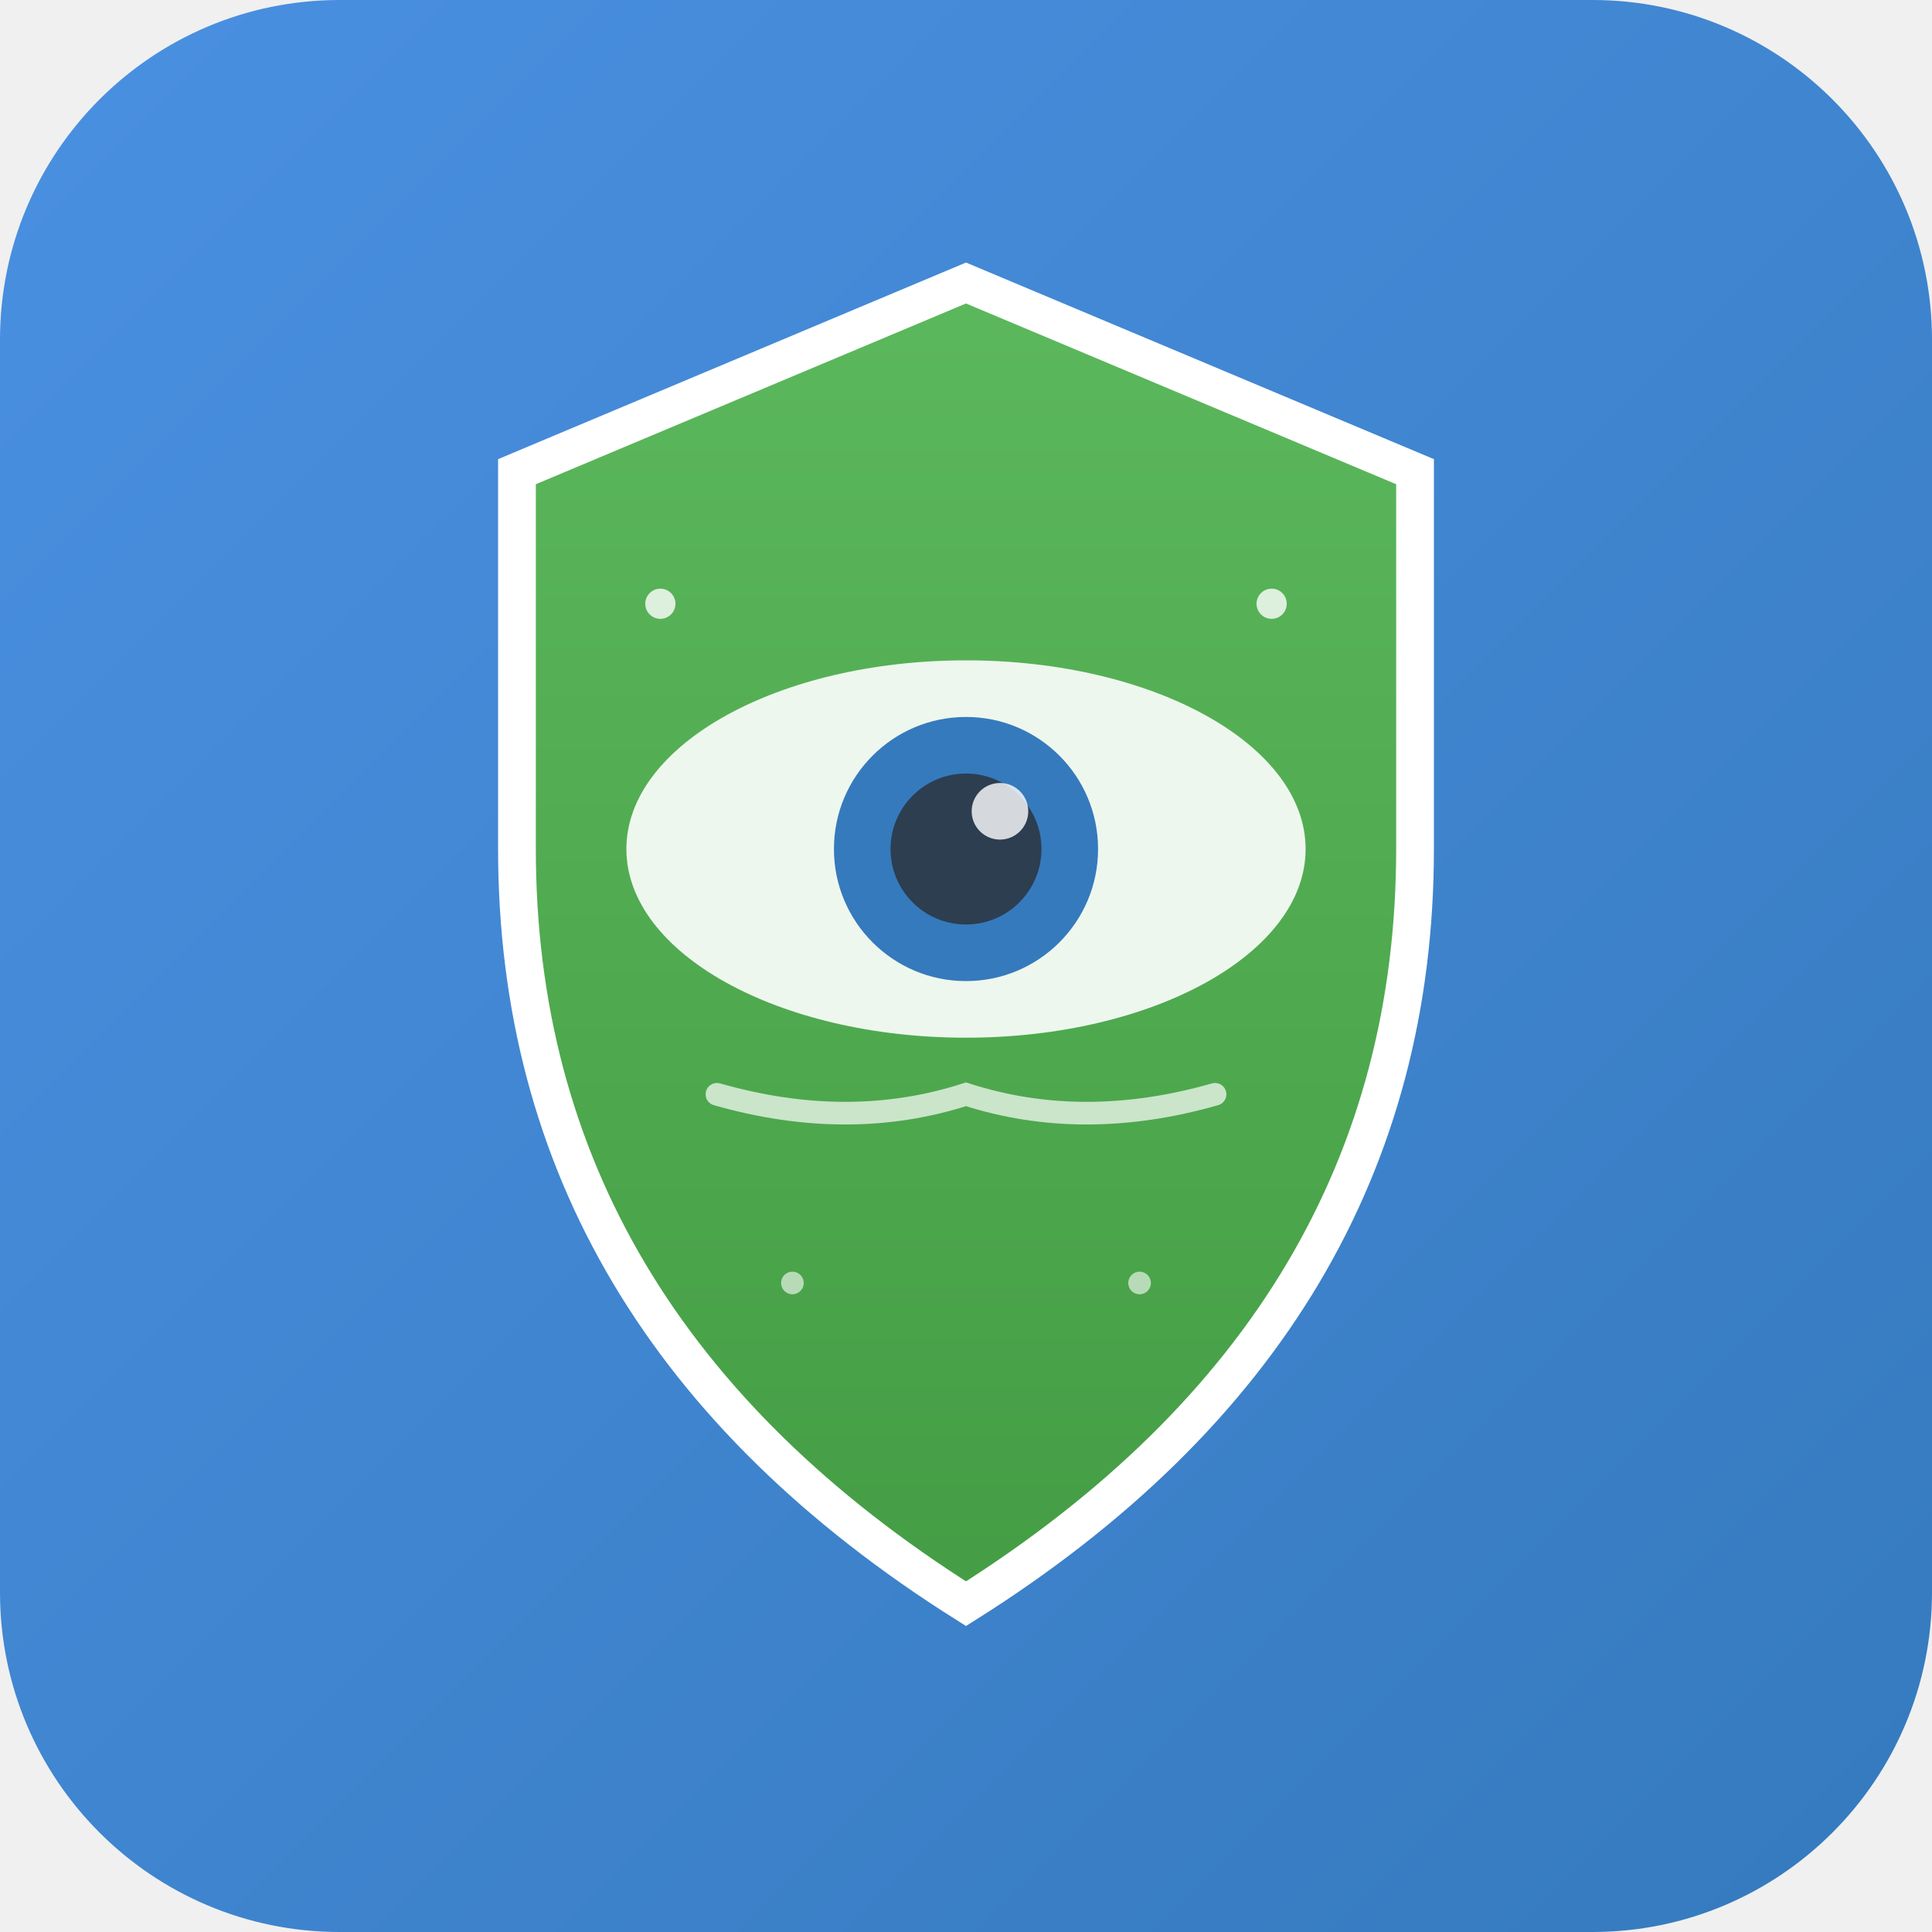
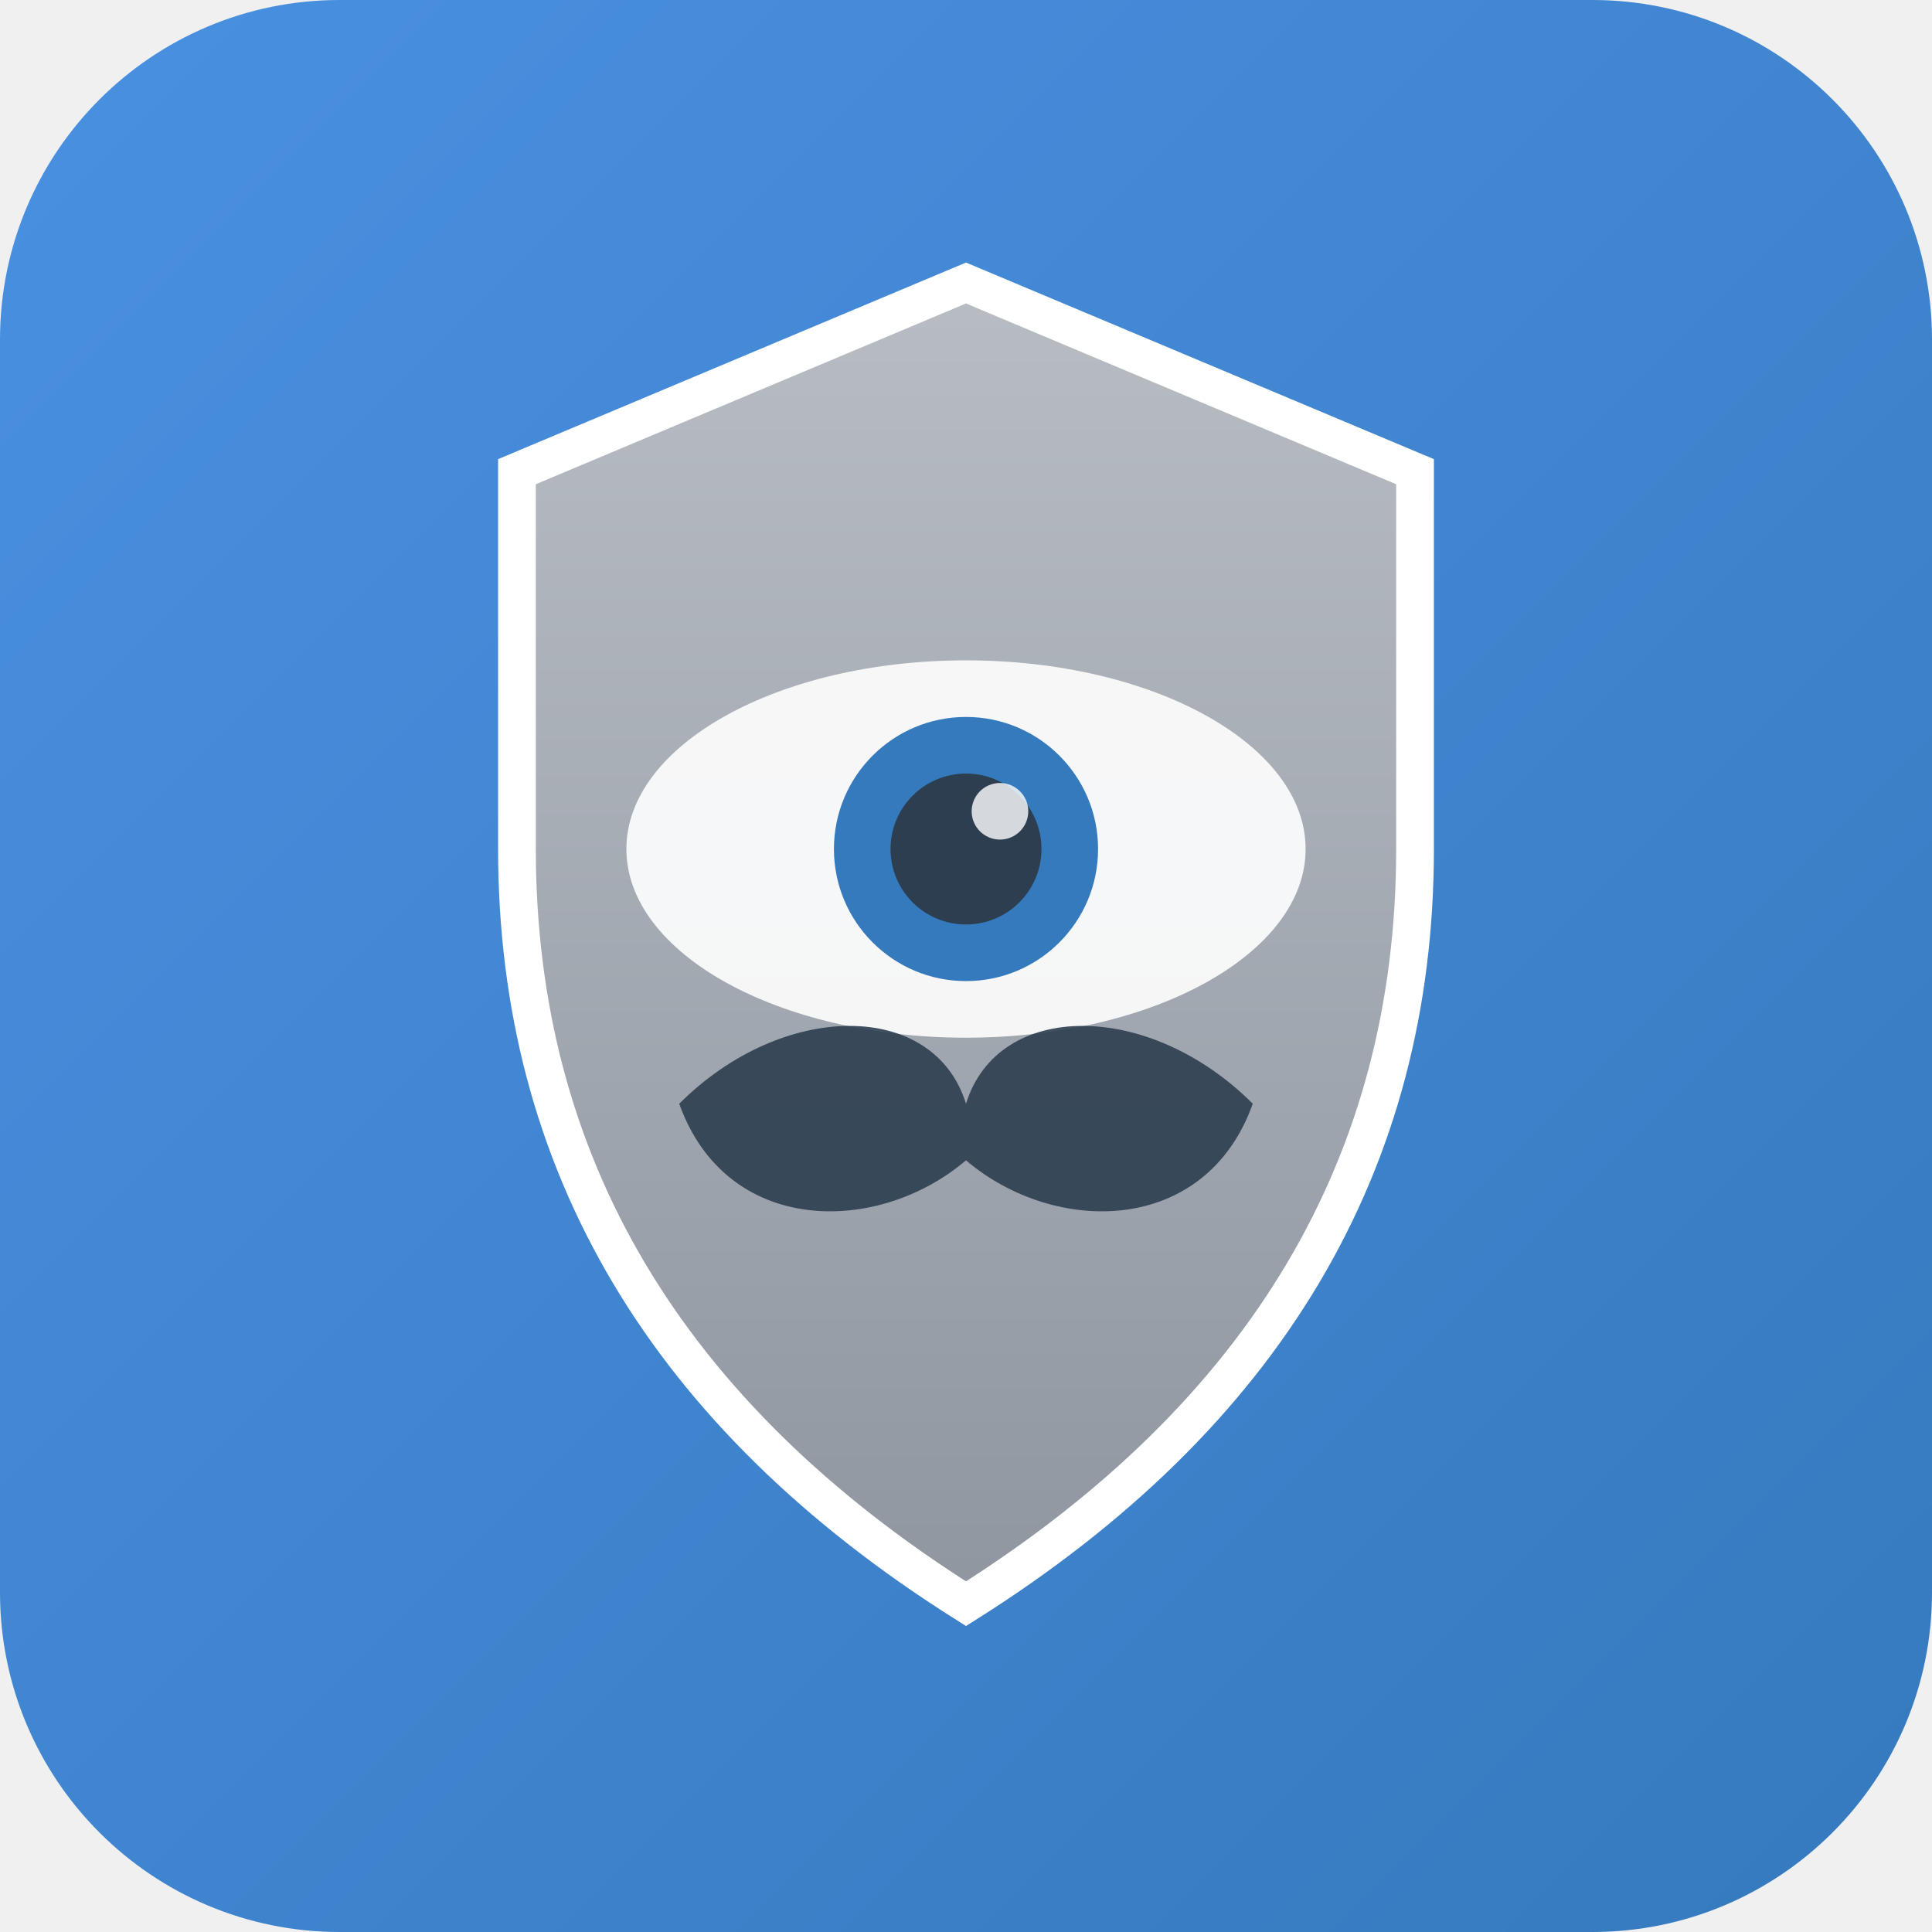
<svg xmlns="http://www.w3.org/2000/svg" width="1024" height="1024" viewBox="0 0 1024 1024">
  <defs>
    <linearGradient id="bgGradient" x1="0%" y1="0%" x2="100%" y2="100%">
      <stop offset="0%" style="stop-color:#4A90E2;stop-opacity:1" />
      <stop offset="100%" style="stop-color:#357ABD;stop-opacity:1" />
    </linearGradient>
    <linearGradient id="shieldGradient" x1="0%" y1="0%" x2="0%" y2="100%">
-       <stop offset="0%" style="stop-color:#5CB85C;stop-opacity:1" />
-       <stop offset="100%" style="stop-color:#449D44;stop-opacity:1" />
+       <stop offset="0%" style="stop-color:#B8BDC4;stop-opacity:1" />
+       <stop offset="100%" style="stop-color:#8F96A0;stop-opacity:1" />
    </linearGradient>
  </defs>
  <rect width="1024" height="1024" rx="180" fill="url(#bgGradient)" />
  <path d="M 512 150 L 750 250 L 750 450 Q 750 700 512 850 Q 274 700 274 450 L 274 250 Z" fill="url(#shieldGradient)" stroke="#FFFFFF" stroke-width="20" />
  <ellipse cx="512" cy="450" rx="180" ry="100" fill="#FFFFFF" opacity="0.9" />
  <circle cx="512" cy="450" r="70" fill="#357ABD" />
  <circle cx="512" cy="450" r="40" fill="#2C3E50" />
  <circle cx="530" cy="430" r="15" fill="#FFFFFF" opacity="0.8" />
-   <path d="M 380 580 Q 450 600 512 580 Q 574 600 644 580" stroke="#FFFFFF" stroke-width="12" fill="none" stroke-linecap="round" opacity="0.7" />
-   <circle cx="350" cy="320" r="8" fill="#FFFFFF" opacity="0.8" />
-   <circle cx="674" cy="320" r="8" fill="#FFFFFF" opacity="0.8" />
-   <circle cx="420" cy="680" r="6" fill="#FFFFFF" opacity="0.6" />
-   <circle cx="604" cy="680" r="6" fill="#FFFFFF" opacity="0.6" />
+   <path d="M 360 585            C 415 530 495 530 512 585            C 529 530 609 530 664 585            C 639 655 559 655 512 615            C 465 655 385 655 360 585 Z" fill="#2C3E50" opacity="0.9" />
</svg>
